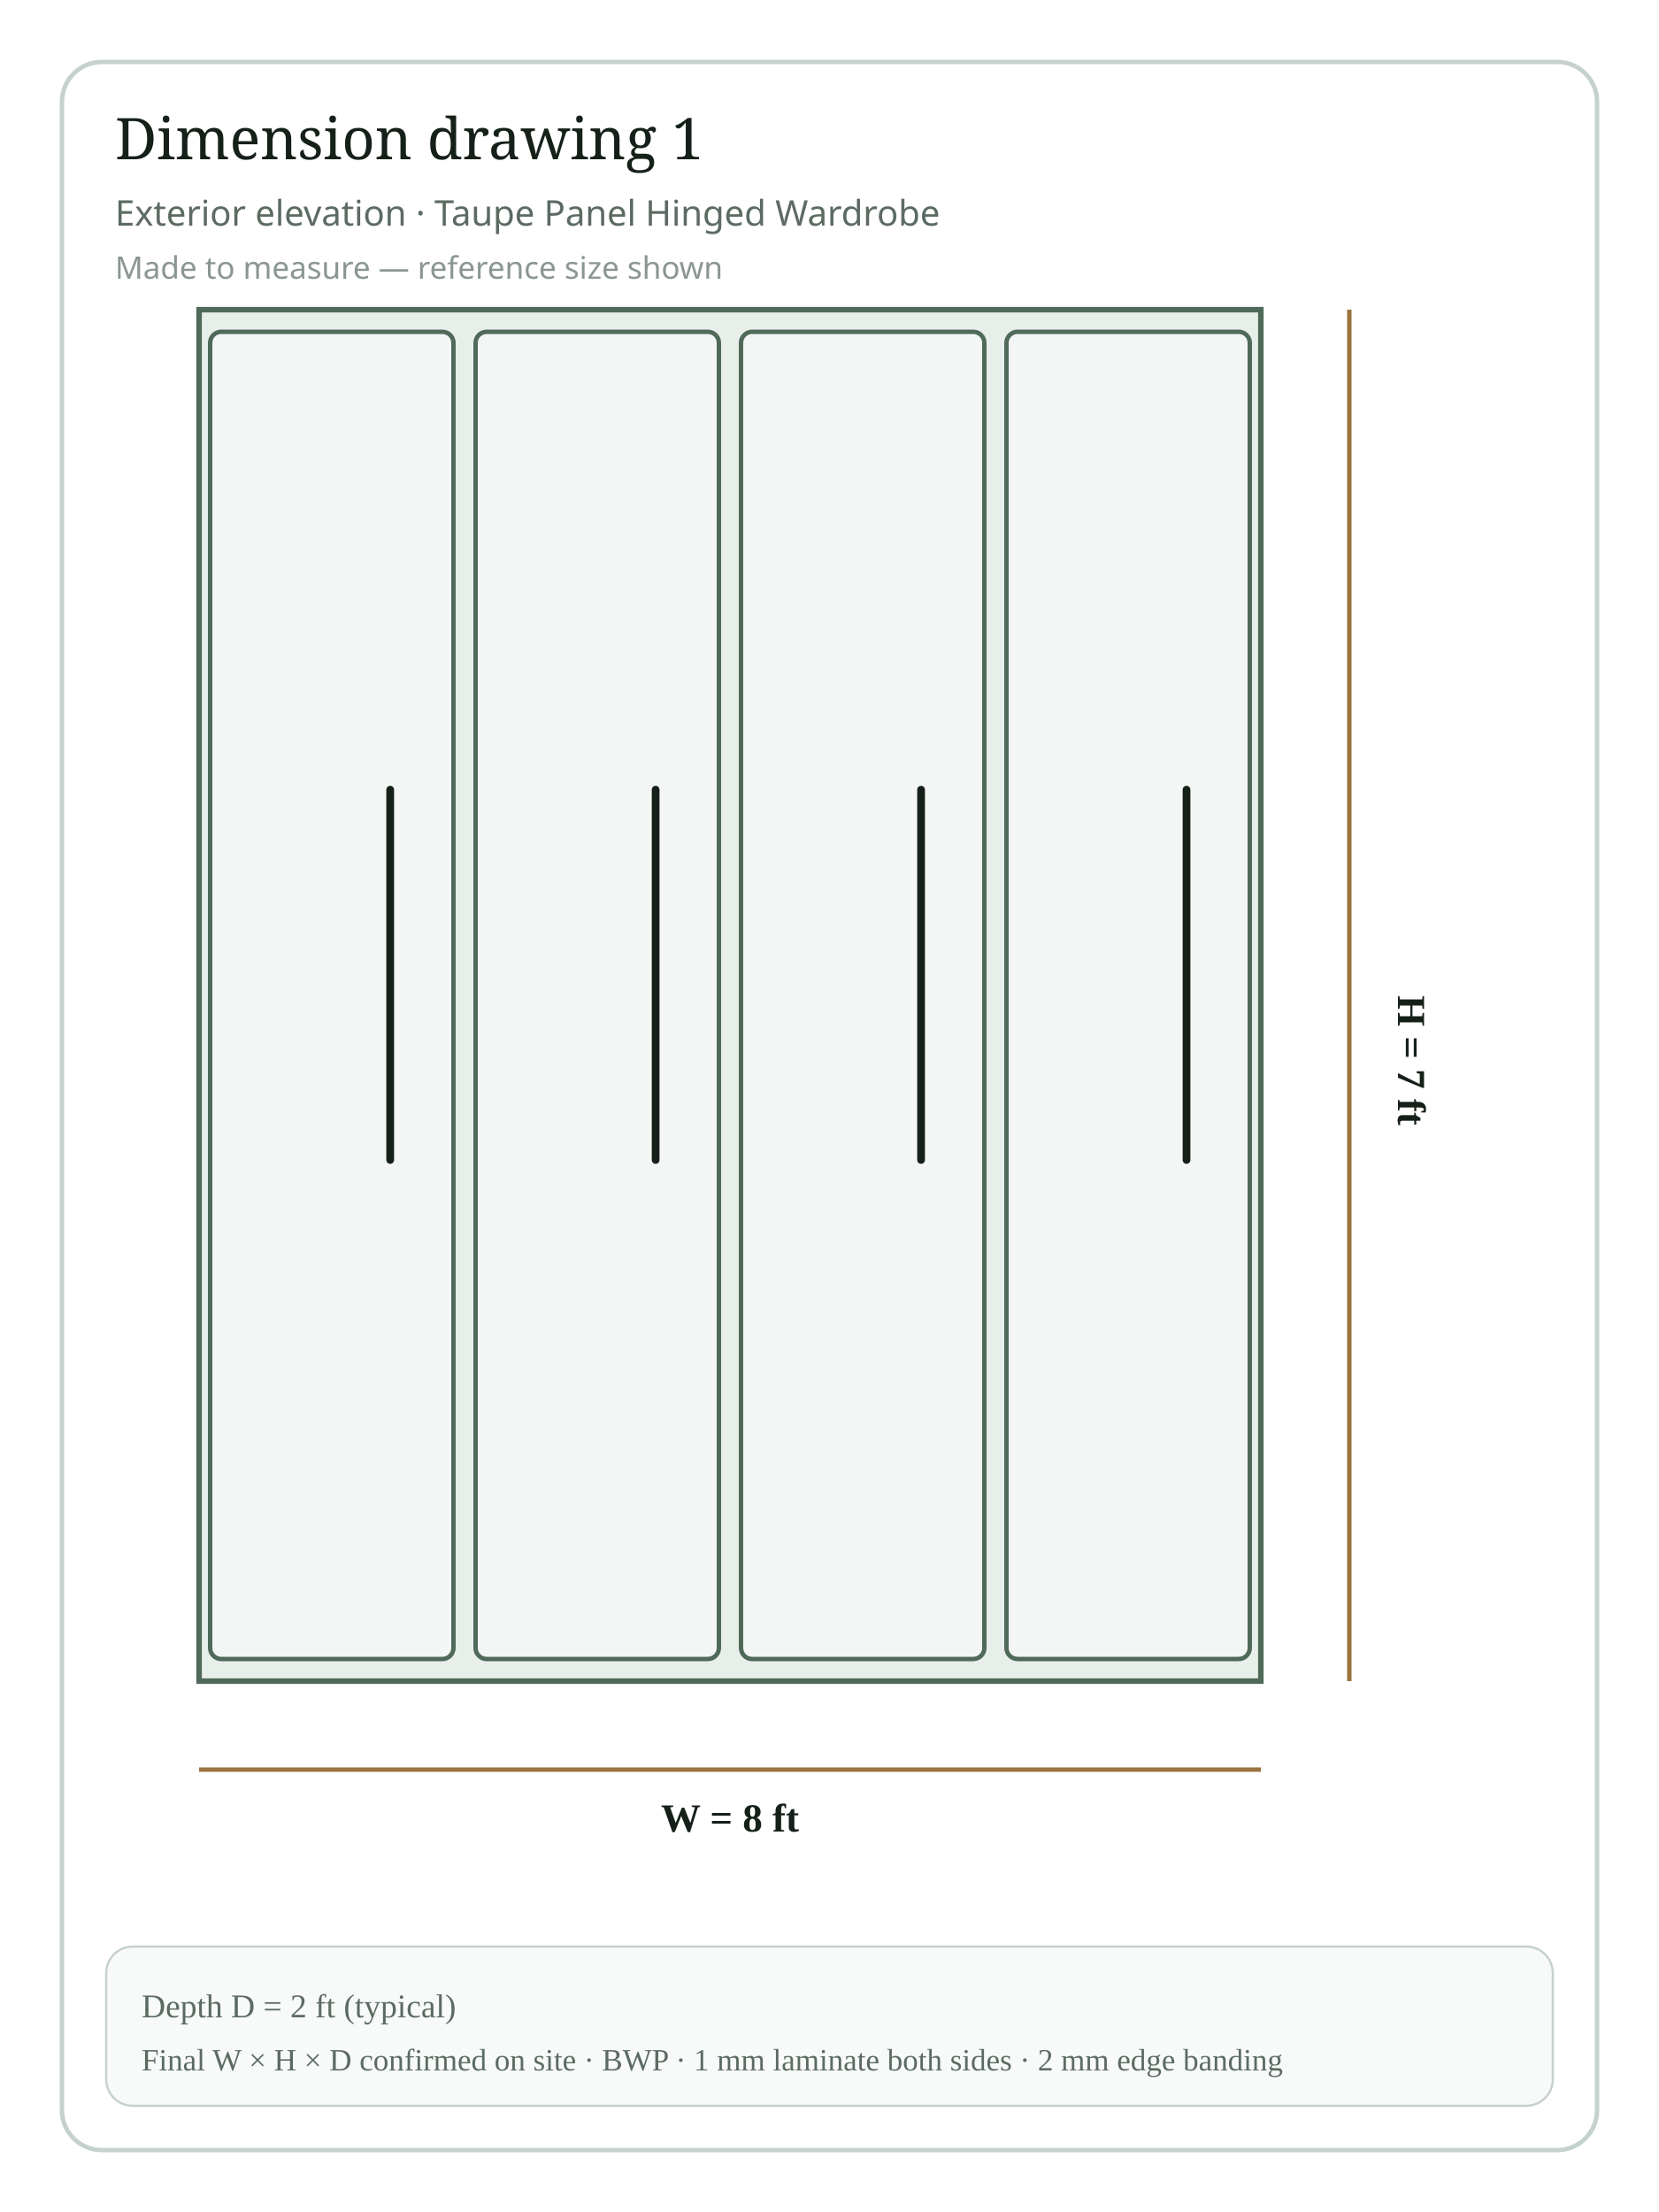
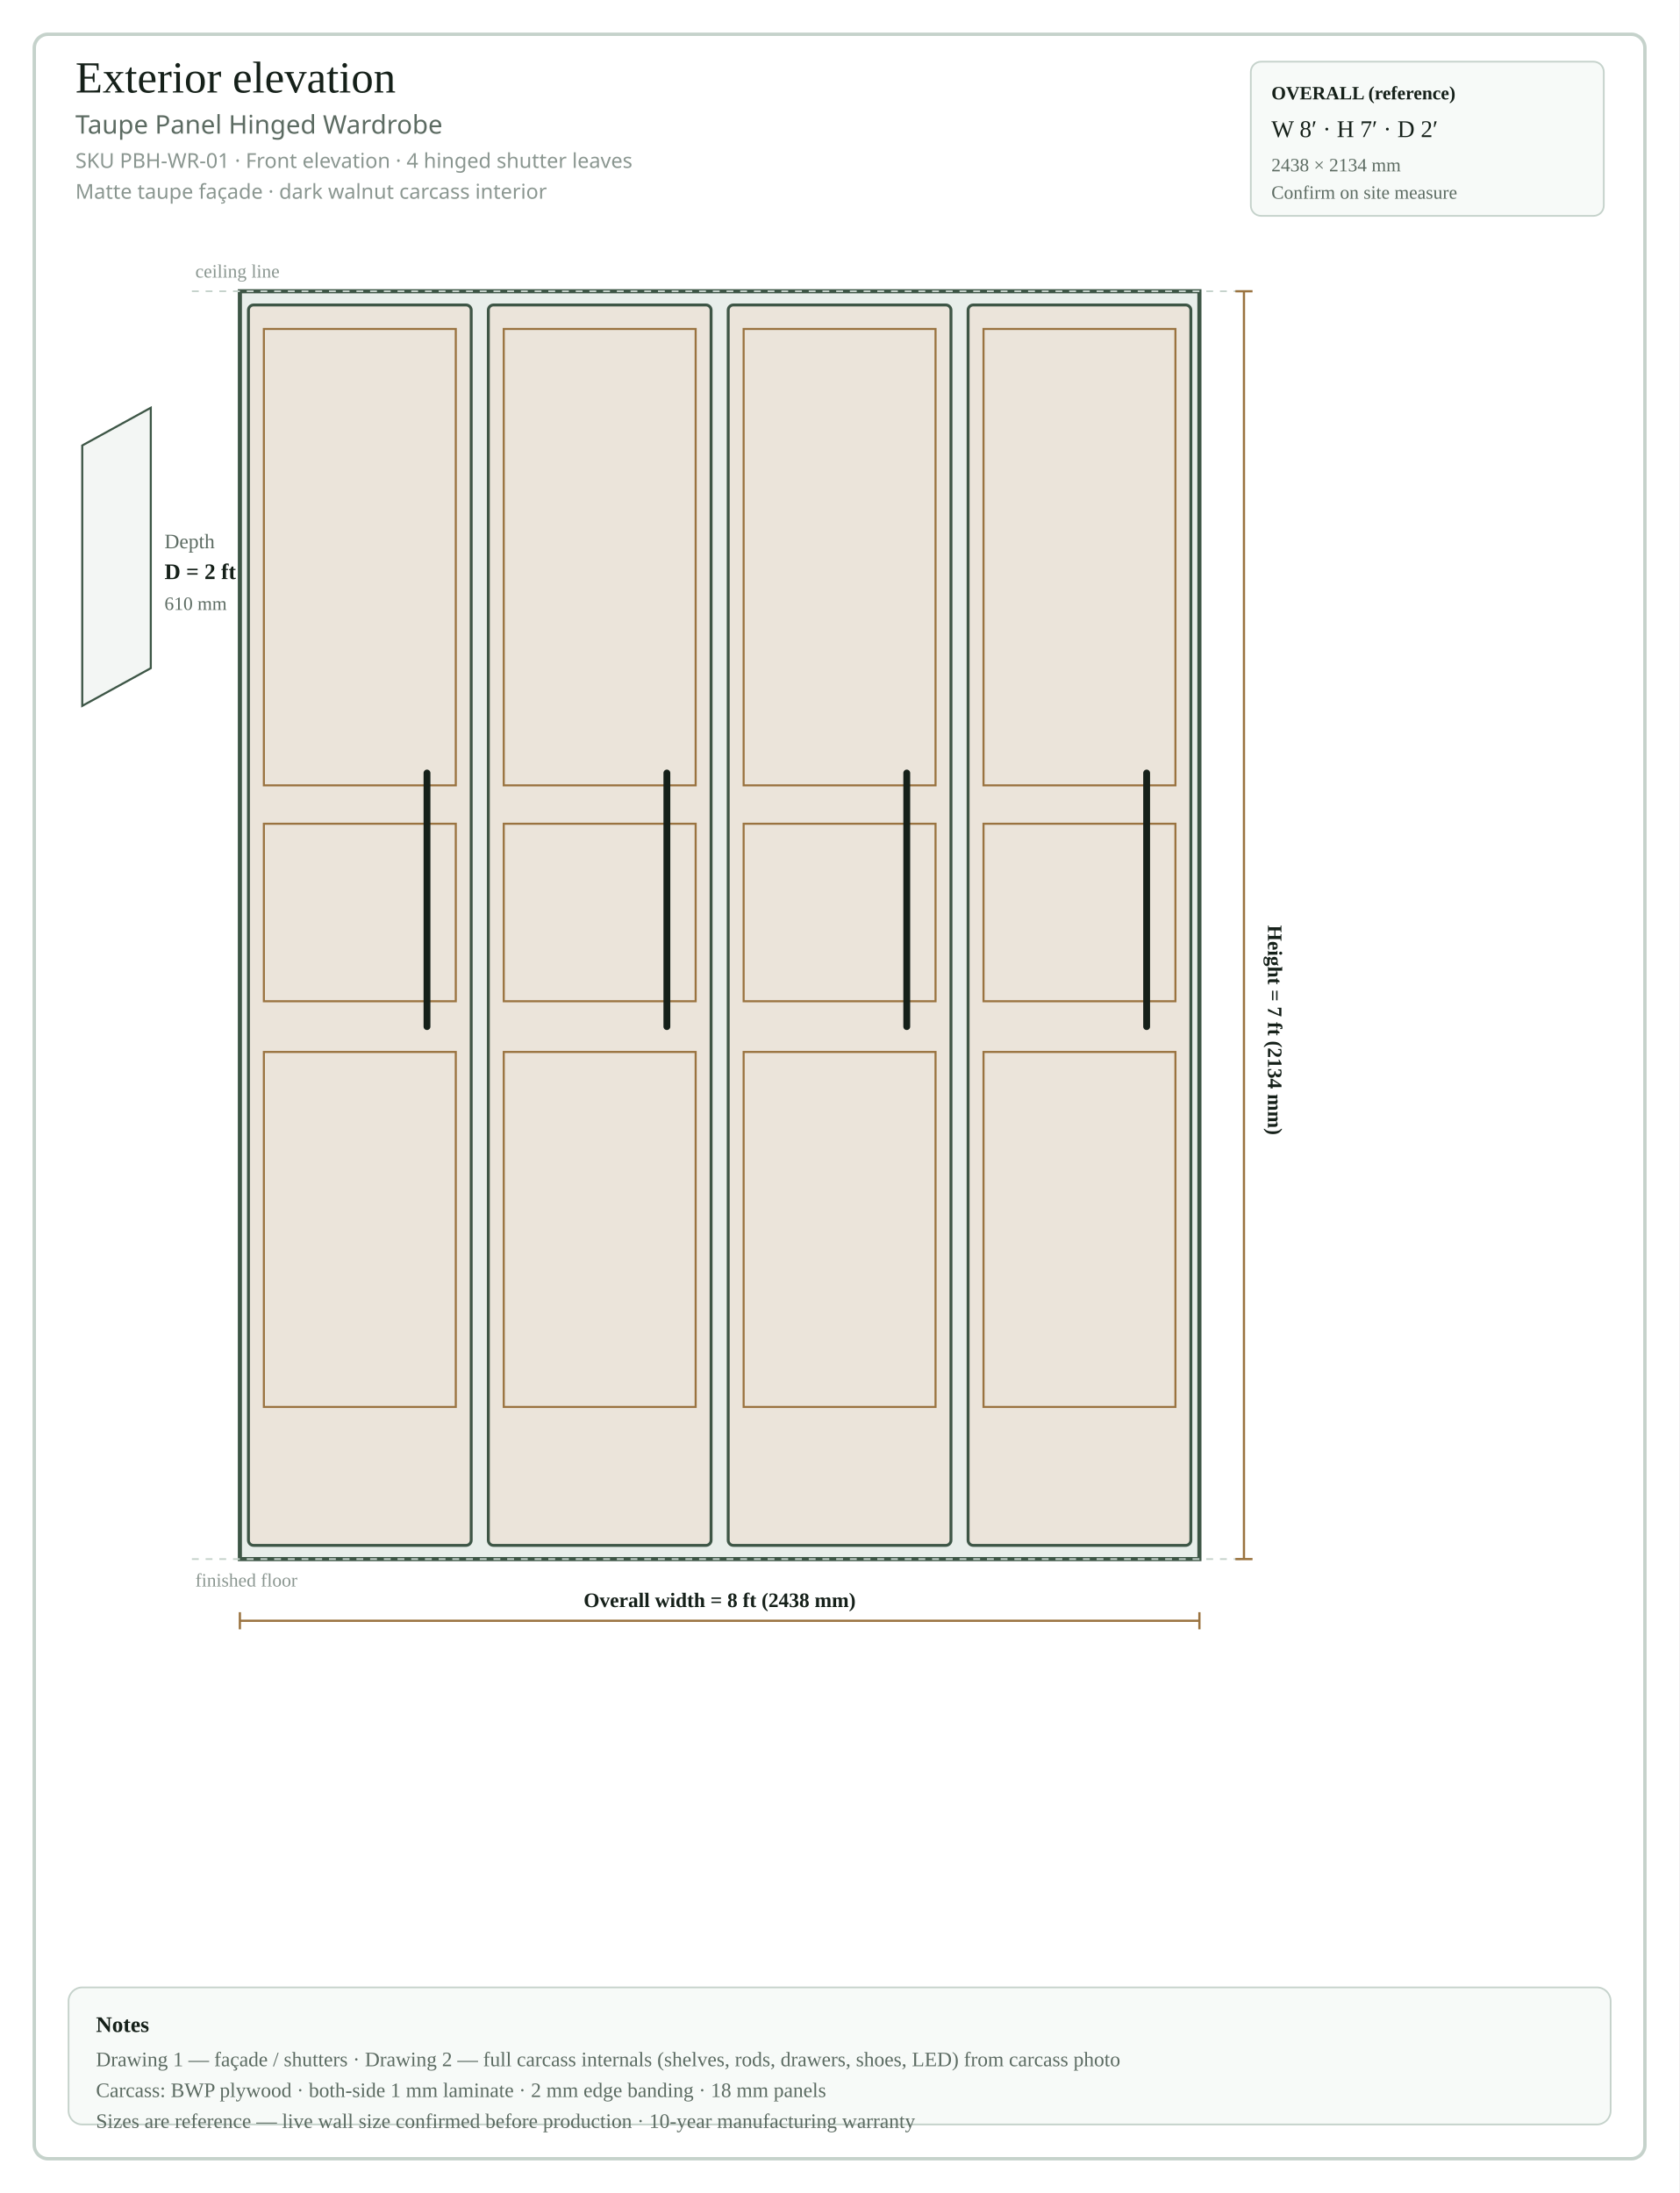
- <svg xmlns="http://www.w3.org/2000/svg" viewBox="0 0 750 1000" width="750" height="1000" preserveAspectRatio="xMidYMid meet" role="img">
-   <rect width="750" height="1000" fill="#ffffff" />
-   <rect x="28" y="28" width="694" height="944" rx="18" fill="#fff" stroke="#c5d2cb" stroke-width="2" />
-   <text x="52" y="72" font-family="Georgia, serif" font-size="26" fill="#152019">Dimension drawing 1</text>
-   <text x="52" y="102" font-family="system-ui,sans-serif" font-size="16" fill="#5c6b62">Exterior elevation · Taupe Panel Hinged Wardrobe</text>
-   <text x="52" y="126" font-family="system-ui,sans-serif" font-size="14" fill="#8a9690">Made to measure — reference size shown</text>
-   <rect x="90" y="140" width="480" height="620" fill="#e8eeea" stroke="#4f6a58" stroke-width="2.5" />
-   <rect x="95" y="150" width="110" height="600" rx="5" fill="#f3f6f4" stroke="#4f6a58" stroke-width="2" />
-   <line x1="176.4" y1="357" x2="176.4" y2="524.4" stroke="#152019" stroke-width="3.5" stroke-linecap="round" />
-   <rect x="215" y="150" width="110" height="600" rx="5" fill="#f3f6f4" stroke="#4f6a58" stroke-width="2" />
-   <line x1="296.4" y1="357" x2="296.4" y2="524.4" stroke="#152019" stroke-width="3.5" stroke-linecap="round" />
-   <rect x="335" y="150" width="110" height="600" rx="5" fill="#f3f6f4" stroke="#4f6a58" stroke-width="2" />
-   <line x1="416.4" y1="357" x2="416.4" y2="524.4" stroke="#152019" stroke-width="3.5" stroke-linecap="round" />
-   <rect x="455" y="150" width="110" height="600" rx="5" fill="#f3f6f4" stroke="#4f6a58" stroke-width="2" />
-   <line x1="536.4" y1="357" x2="536.4" y2="524.4" stroke="#152019" stroke-width="3.5" stroke-linecap="round" />
-   <line x1="90" y1="800" x2="570" y2="800" stroke="#9a7340" stroke-width="2" />
-   <text x="330" y="828" text-anchor="middle" font-size="18" font-weight="700" fill="#152019">W = 8 ft</text>
-   <line x1="610" y1="140" x2="610" y2="760" stroke="#9a7340" stroke-width="2" />
-   <text x="632" y="450" font-size="18" font-weight="700" fill="#152019" transform="rotate(90 632 450)">H = 7 ft</text>
-   <rect x="48" y="880" width="654" height="72" rx="12" fill="#f7faf8" stroke="#c5d2cb" />
-   <text x="64" y="912" font-size="15" fill="#5c6b62">Depth D = 2 ft (typical)</text>
-   <text x="64" y="936" font-size="14" fill="#5c6b62">Final W × H × D confirmed on site · BWP · 1 mm laminate both sides · 2 mm edge banding</text>
+ <svg xmlns="http://www.w3.org/2000/svg" viewBox="0 0 980 1280" width="980" height="1280" preserveAspectRatio="xMidYMid meet" role="img">
+   <rect width="980" height="1280" fill="#ffffff" />
+   <rect x="20" y="20" width="940" height="1240" rx="8" fill="none" stroke="#c5d2cb" stroke-width="2" />
+   <text x="44" y="54" font-family="Georgia, 'Times New Roman', serif" font-size="26" fill="#152019">Exterior elevation</text>
+   <text x="44" y="78" font-family="system-ui,sans-serif" font-size="15" fill="#5c6b62">Taupe Panel Hinged Wardrobe</text>
+   <text x="44" y="98" font-family="system-ui,sans-serif" font-size="12" fill="#8a9690">SKU PBH-WR-01 · Front elevation · 4 hinged shutter leaves</text>
+   <text x="44" y="116" font-family="system-ui,sans-serif" font-size="12" fill="#8a9690">Matte taupe façade · dark walnut carcass interior</text>
+   <rect x="730" y="36" width="206" height="90" rx="6" fill="#f7faf8" stroke="#c5d2cb" />
+   <text x="742" y="58" font-size="11" font-weight="700" fill="#152019">OVERALL (reference)</text>
+   <text x="742" y="80" font-size="14" fill="#152019">W 8′ · H 7′ · D 2′</text>
+   <text x="742" y="100" font-size="11" fill="#5c6b62">2438 × 2134 mm</text>
+   <text x="742" y="116" font-size="11" fill="#5c6b62">Confirm on site measure</text>
+   <rect x="140" y="170" width="560" height="740" fill="#e8eeea" stroke="#3d5646" stroke-width="2.4" />
+   <rect x="145" y="178" width="130" height="724" rx="3" fill="#ebe4da" stroke="#3d5646" stroke-width="1.7" />
+   <rect x="154" y="192" width="112" height="266.4" fill="none" stroke="#9a7340" stroke-width="1.2" />
+   <rect x="154" y="480.8" width="112" height="103.6" fill="none" stroke="#9a7340" stroke-width="1.2" />
+   <rect x="154" y="614" width="112" height="207.2" fill="none" stroke="#9a7340" stroke-width="1.2" />
+   <line x1="249.2" y1="451.2" x2="249.2" y2="599.2" stroke="#152019" stroke-width="4" stroke-linecap="round" />
+   <rect x="285" y="178" width="130" height="724" rx="3" fill="#ebe4da" stroke="#3d5646" stroke-width="1.7" />
+   <rect x="294" y="192" width="112" height="266.4" fill="none" stroke="#9a7340" stroke-width="1.2" />
+   <rect x="294" y="480.8" width="112" height="103.6" fill="none" stroke="#9a7340" stroke-width="1.2" />
+   <rect x="294" y="614" width="112" height="207.2" fill="none" stroke="#9a7340" stroke-width="1.2" />
+   <line x1="389.2" y1="451.2" x2="389.2" y2="599.2" stroke="#152019" stroke-width="4" stroke-linecap="round" />
+   <rect x="425" y="178" width="130" height="724" rx="3" fill="#ebe4da" stroke="#3d5646" stroke-width="1.7" />
+   <rect x="434" y="192" width="112" height="266.4" fill="none" stroke="#9a7340" stroke-width="1.2" />
+   <rect x="434" y="480.8" width="112" height="103.6" fill="none" stroke="#9a7340" stroke-width="1.2" />
+   <rect x="434" y="614" width="112" height="207.2" fill="none" stroke="#9a7340" stroke-width="1.2" />
+   <line x1="529.2" y1="451.2" x2="529.2" y2="599.2" stroke="#152019" stroke-width="4" stroke-linecap="round" />
+   <rect x="565" y="178" width="130" height="724" rx="3" fill="#ebe4da" stroke="#3d5646" stroke-width="1.7" />
+   <rect x="574" y="192" width="112" height="266.4" fill="none" stroke="#9a7340" stroke-width="1.2" />
+   <rect x="574" y="480.8" width="112" height="103.6" fill="none" stroke="#9a7340" stroke-width="1.2" />
+   <rect x="574" y="614" width="112" height="207.2" fill="none" stroke="#9a7340" stroke-width="1.2" />
+   <line x1="669.2" y1="451.2" x2="669.2" y2="599.2" stroke="#152019" stroke-width="4" stroke-linecap="round" />
+   <line x1="112" y1="170" x2="728" y2="170" stroke="#c5d2cb" stroke-dasharray="4 4" />
+   <text x="114" y="162" font-size="11" fill="#8a9690">ceiling line</text>
+   <line x1="112" y1="910" x2="728" y2="910" stroke="#c5d2cb" stroke-dasharray="4 4" />
+   <text x="114" y="926" font-size="11" fill="#8a9690">finished floor</text>
+   <line x1="140" y1="946" x2="700" y2="946" stroke="#9a7340" stroke-width="1.3" />
+   <line x1="140" y1="941" x2="140" y2="951" stroke="#9a7340" stroke-width="1.3" />
+   <line x1="700" y1="941" x2="700" y2="951" stroke="#9a7340" stroke-width="1.3" />
+   <text x="420" y="938" text-anchor="middle" font-size="12" font-weight="700" fill="#152019">Overall width = 8 ft (2438 mm)</text>
+   <line x1="726" y1="170" x2="726" y2="910" stroke="#9a7340" stroke-width="1.3" />
+   <line x1="721" y1="170" x2="731" y2="170" stroke="#9a7340" stroke-width="1.3" />
+   <line x1="721" y1="910" x2="731" y2="910" stroke="#9a7340" stroke-width="1.3" />
+   <text x="740" y="540" font-size="12" font-weight="700" fill="#152019" transform="rotate(90 740 540)">Height = 7 ft (2134 mm)</text>
+   <g transform="translate(48, 220)">
+     <polygon points="0,40 40,18 40,170 0,192" fill="#f3f6f4" stroke="#3d5646" stroke-width="1.2" />
+     <text x="48" y="100" font-size="12" fill="#5c6b62">Depth</text>
+     <text x="48" y="118" font-size="13" font-weight="700" fill="#152019">D = 2 ft</text>
+     <text x="48" y="136" font-size="11" fill="#5c6b62">610 mm</text>
+   </g>
+   <rect x="40" y="1160" width="900" height="80" rx="8" fill="#f7faf8" stroke="#c5d2cb" />
+   <text x="56" y="1186" font-size="13" font-weight="700" fill="#152019">Notes</text>
+   <text x="56" y="1206" font-size="12" fill="#5c6b62">Drawing 1 — façade / shutters · Drawing 2 — full carcass internals (shelves, rods, drawers, shoes, LED) from carcass photo</text>
+   <text x="56" y="1224" font-size="12" fill="#5c6b62">Carcass: BWP plywood · both-side 1 mm laminate · 2 mm edge banding · 18 mm panels</text>
+   <text x="56" y="1242" font-size="12" fill="#5c6b62">Sizes are reference — live wall size confirmed before production · 10-year manufacturing warranty</text>
</svg>
